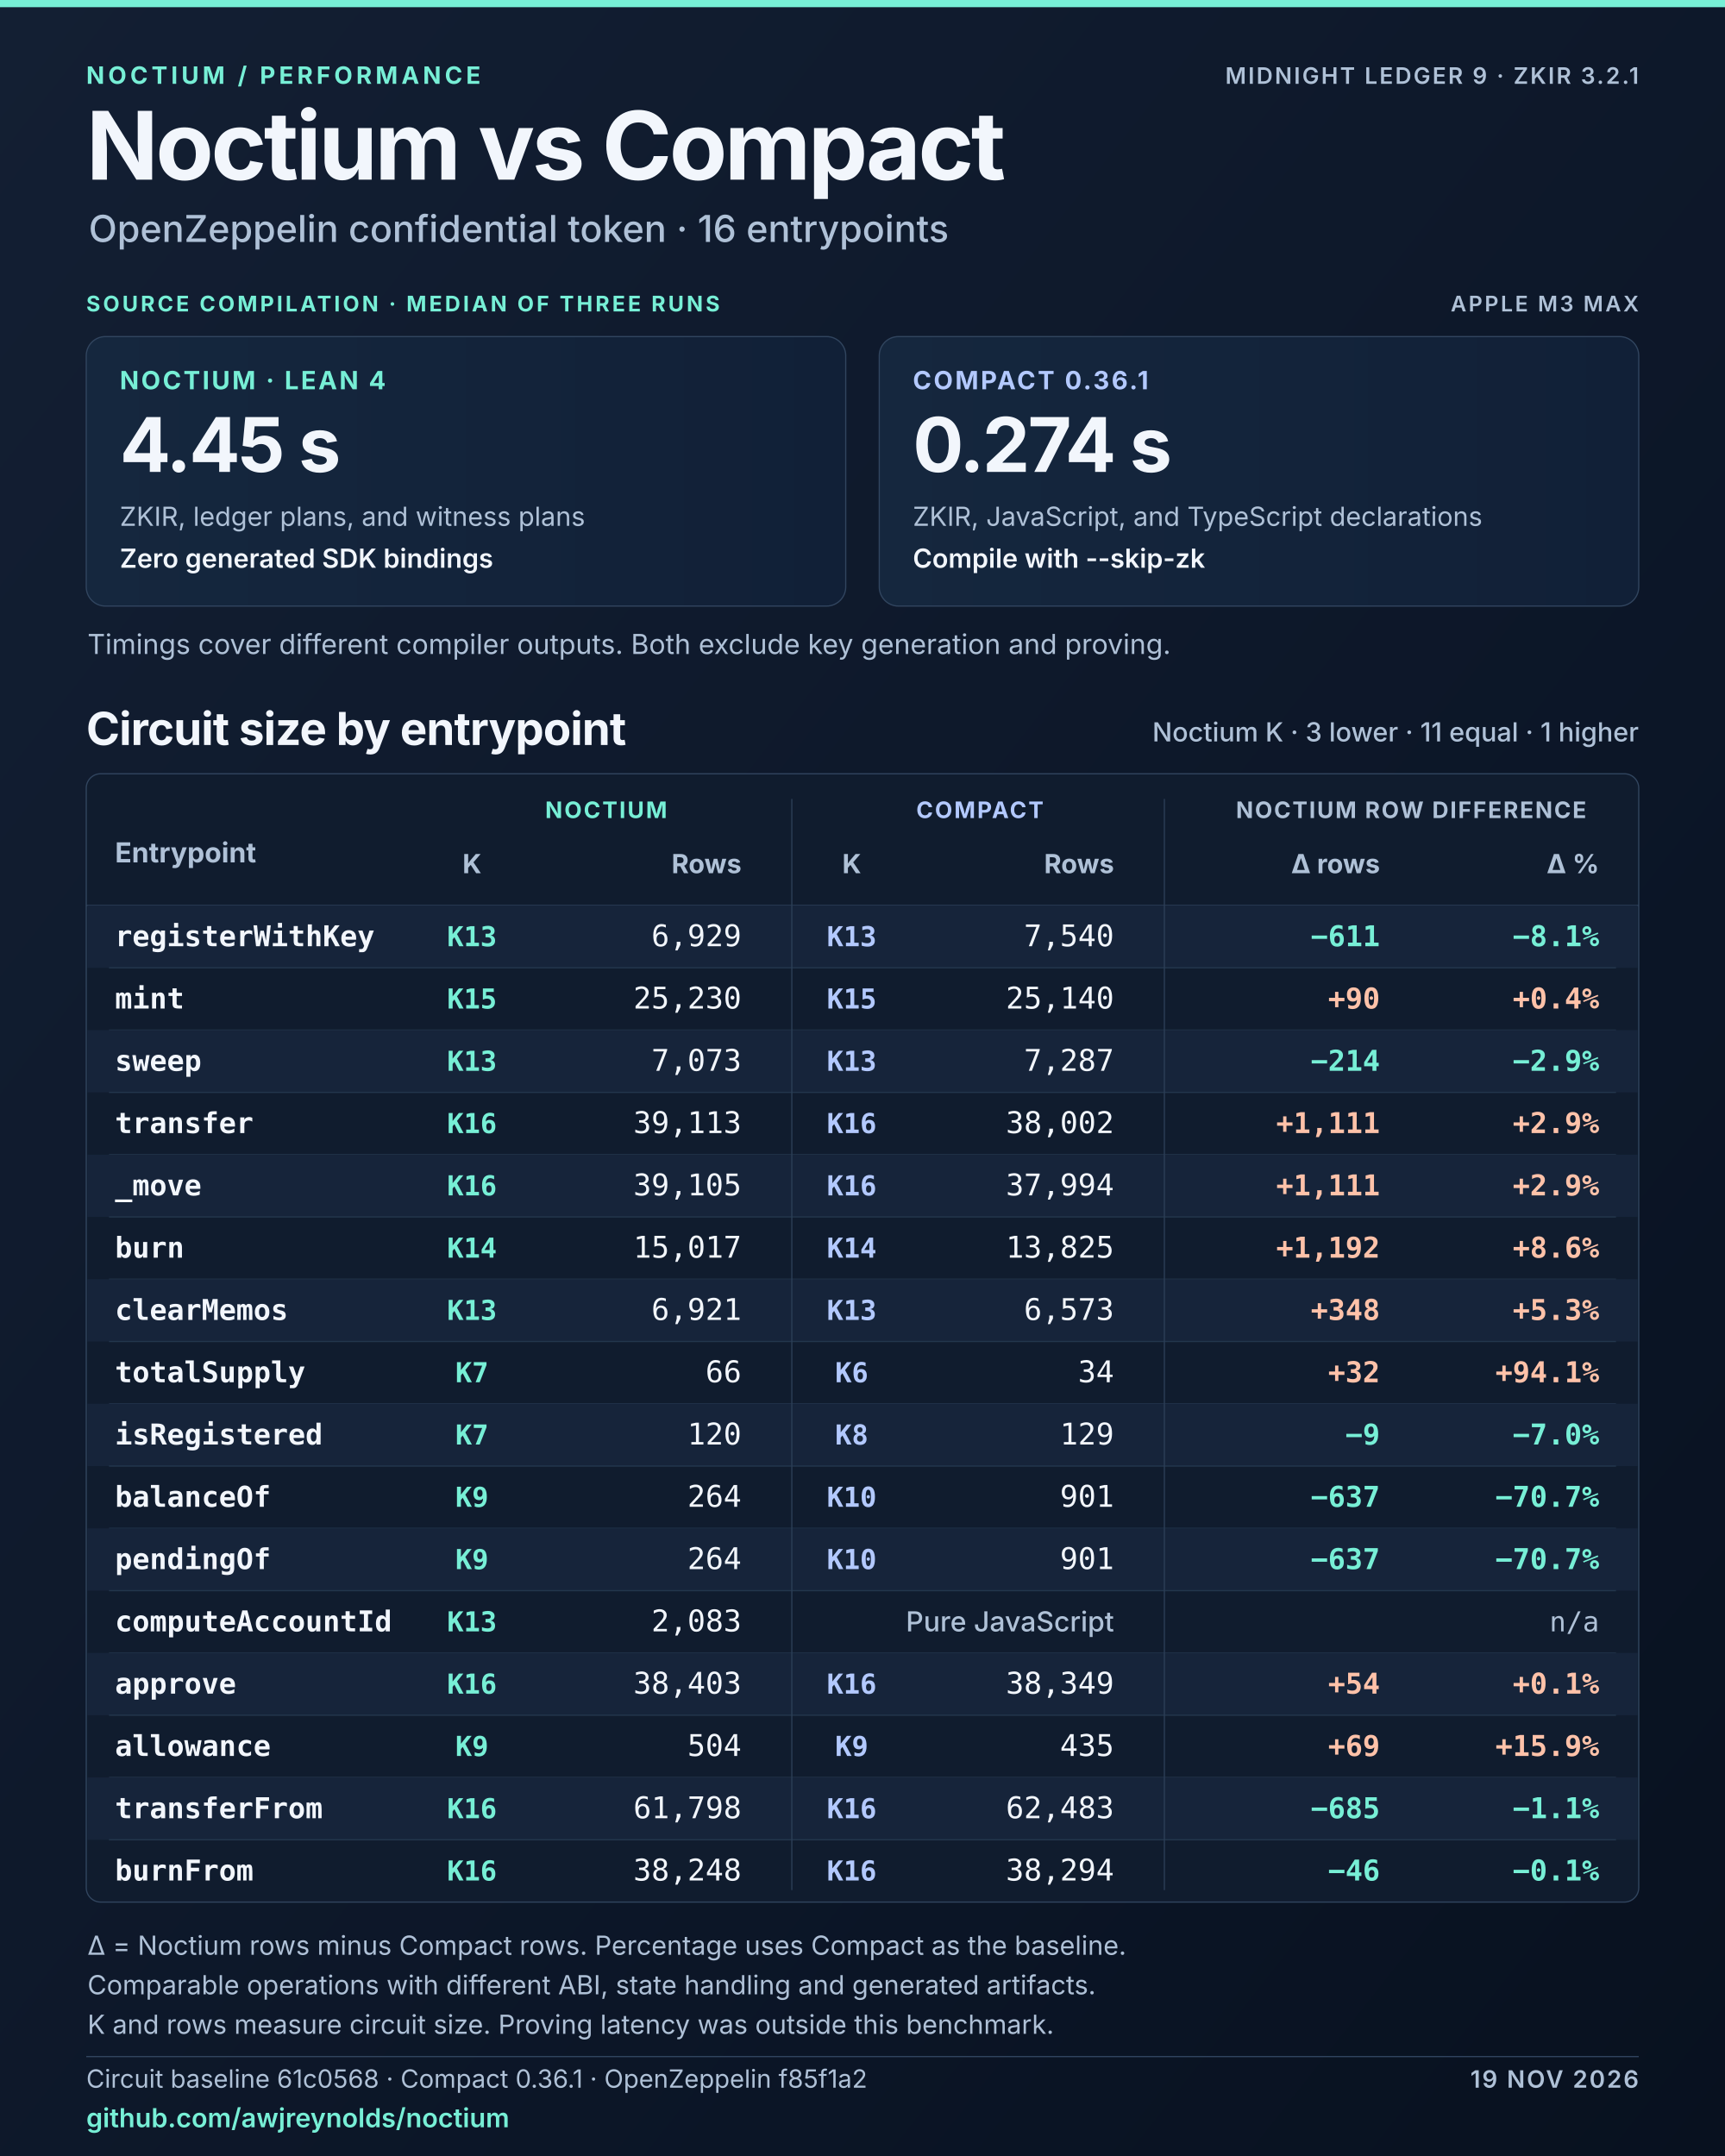
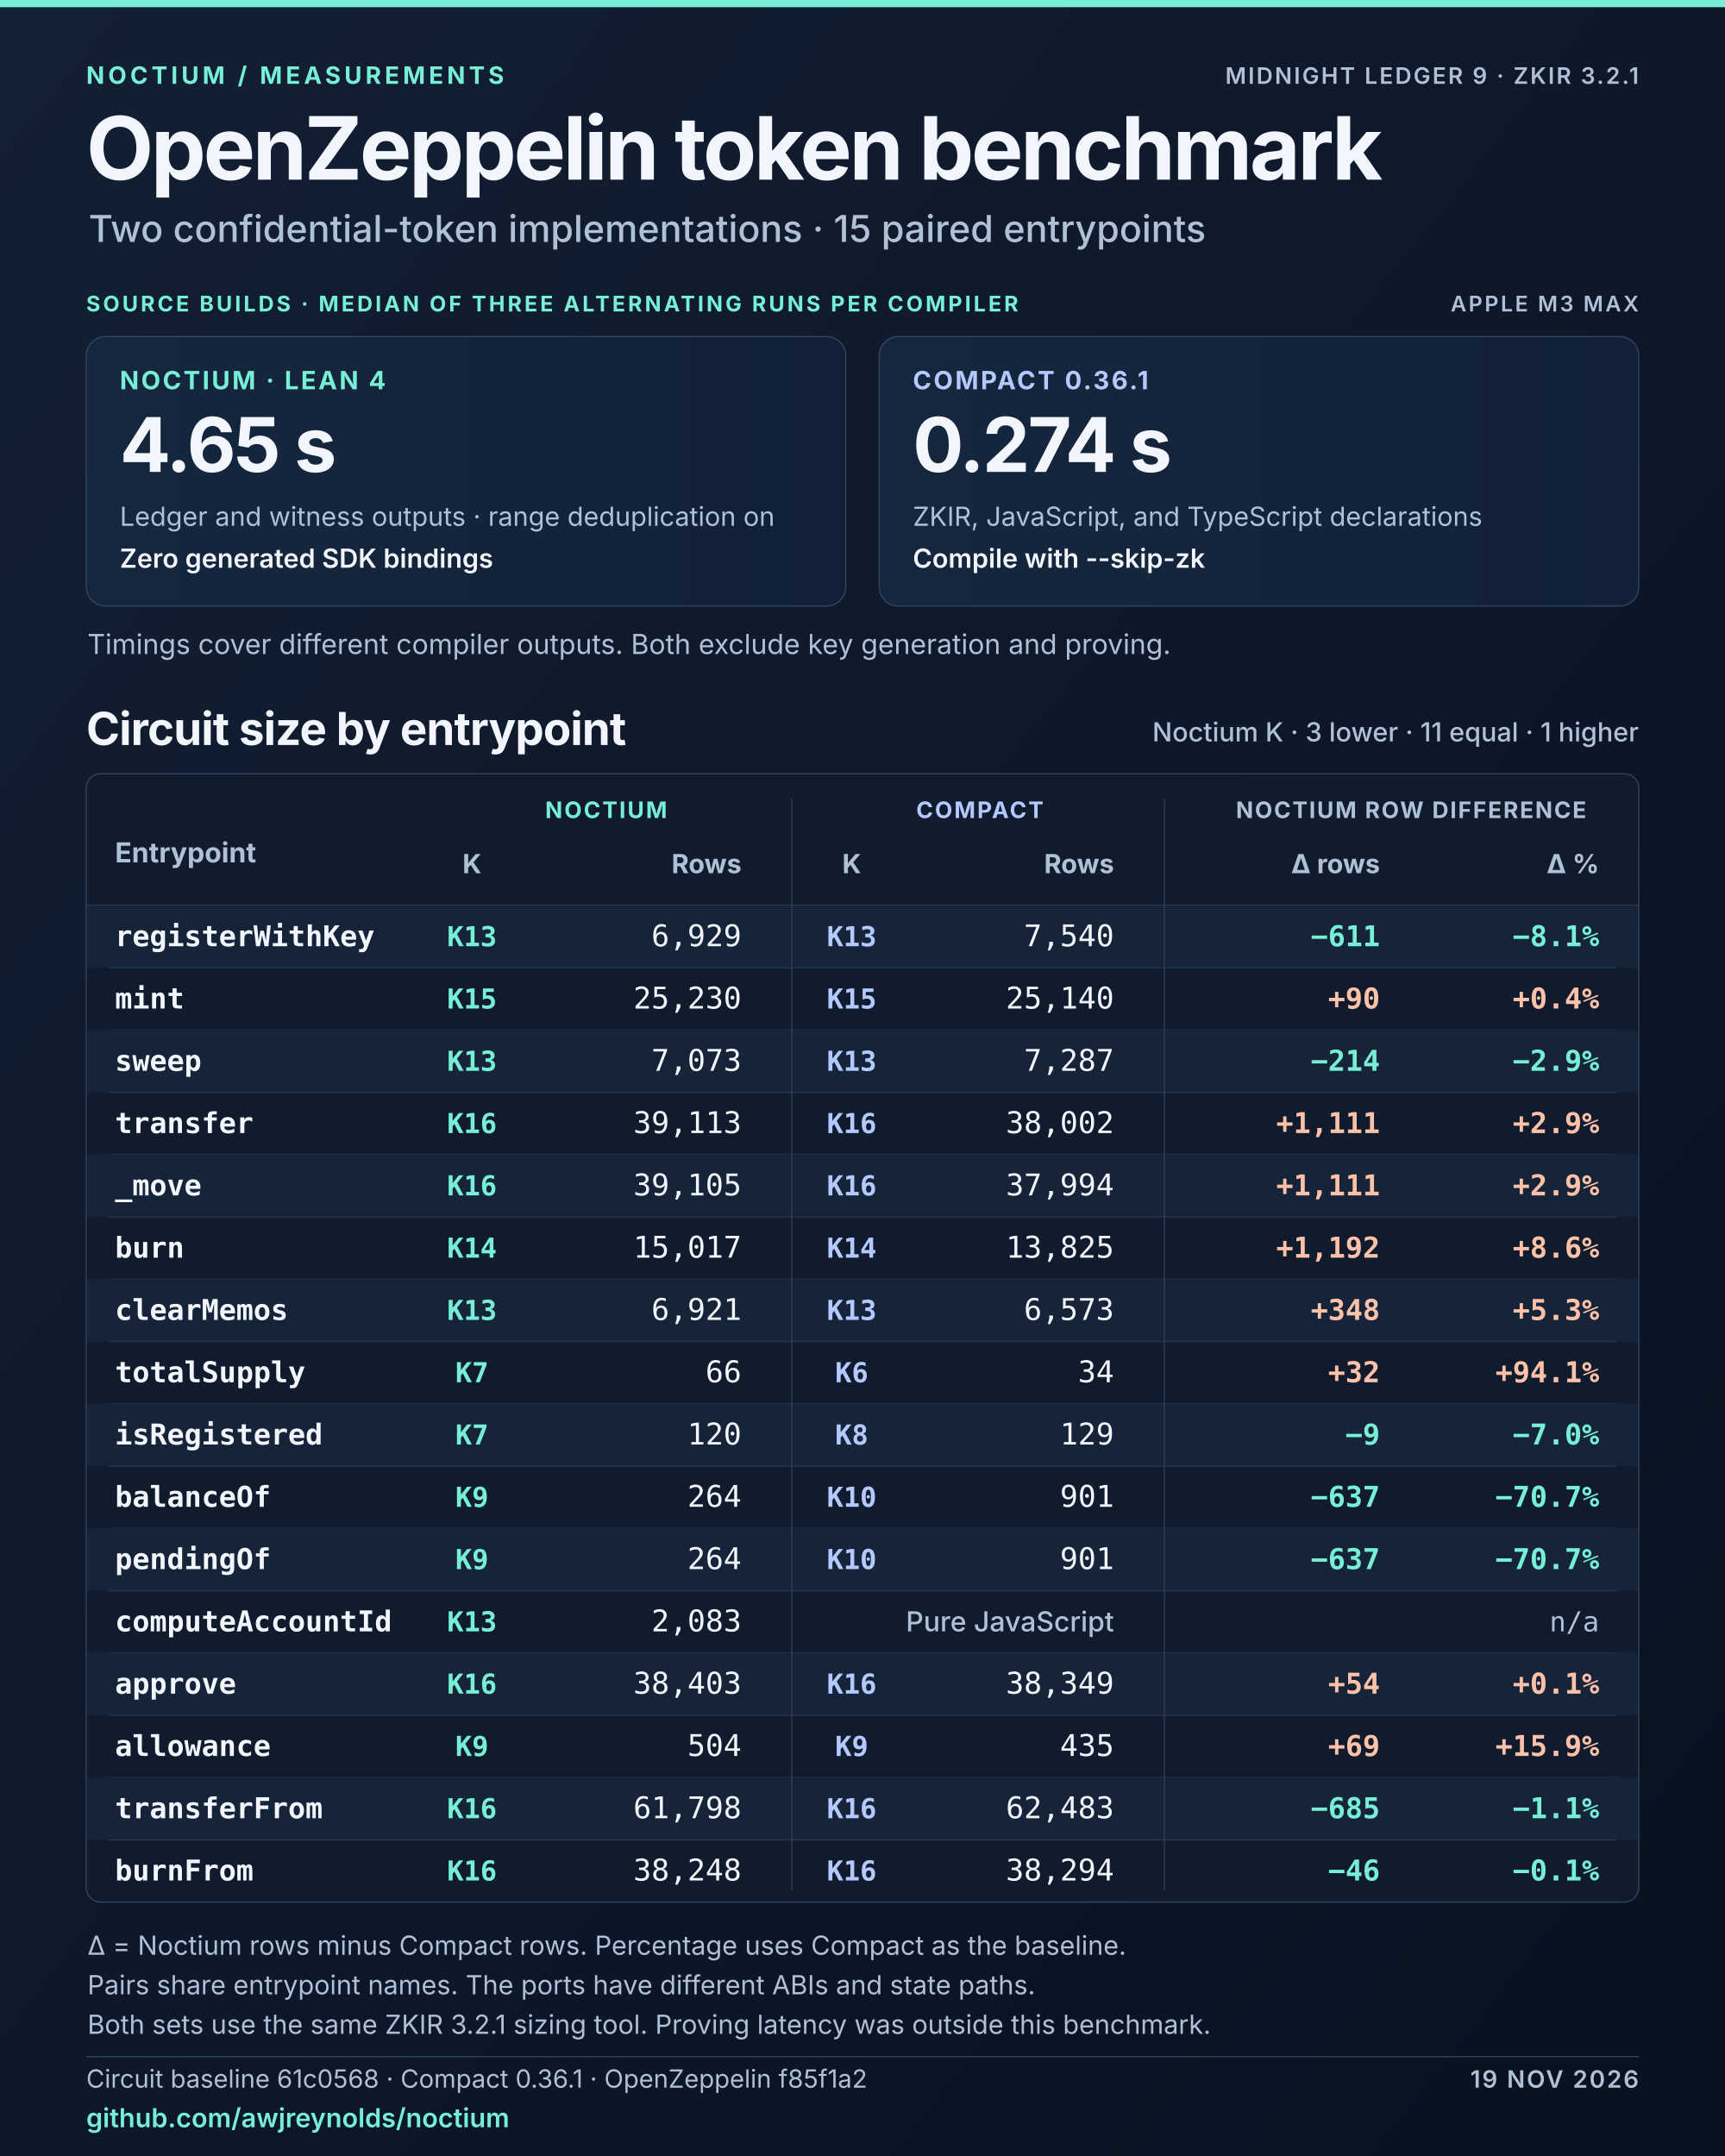
<svg xmlns="http://www.w3.org/2000/svg" width="1440" height="1800" viewBox="0 0 1440 1800" role="img" aria-labelledby="title desc">
  <defs>
    <linearGradient id="background" x2="1" y2="1">
      <stop stop-color="#131f33" />
      <stop offset="0.72" stop-color="#0b1526" />
      <stop offset="1" stop-color="#08111f" />
    </linearGradient>
    <linearGradient id="surface">
      <stop stop-color="#15273e" />
      <stop offset="1" stop-color="#112037" />
    </linearGradient>
  </defs>
  <rect width="1440" height="1800" fill="url(#background)" />
  <path d="M0 3H1440" stroke="#77efd6" stroke-width="6" />
  <g font-family="Inter, Arial, Helvetica, sans-serif">
-     <text x="72" y="70" font-size="20" fill="#77efd6" font-weight="700" text-anchor="start" letter-spacing="3.0">NOCTIUM  /  PERFORMANCE</text>
+     <text x="72" y="70" font-size="20" fill="#77efd6" font-weight="700" text-anchor="start" letter-spacing="3.0">NOCTIUM  /  MEASUREMENTS</text>
    <text x="1368" y="70" font-size="19" fill="#afc1d7" font-weight="600" text-anchor="end" letter-spacing="1.6">MIDNIGHT LEDGER 9  ·  ZKIR 3.2.1</text>
-     <text x="72" y="150" font-size="79" fill="#f2f6fc" font-weight="700" text-anchor="start" letter-spacing="-2.3">Noctium vs Compact</text>
-     <text x="74" y="202" font-size="31" fill="#afc1d7" font-weight="500" text-anchor="start" letter-spacing="0">OpenZeppelin confidential token  ·  16 entrypoints</text>
-     <text x="72" y="260" font-size="18" fill="#77efd6" font-weight="700" text-anchor="start" letter-spacing="2.2">SOURCE COMPILATION  ·  MEDIAN OF THREE RUNS</text>
+     <text x="72" y="150" font-size="73" fill="#f2f6fc" font-weight="700" text-anchor="start" letter-spacing="-2.3">OpenZeppelin token benchmark</text>
+     <text x="74" y="202" font-size="31" fill="#afc1d7" font-weight="500" text-anchor="start" letter-spacing="0">Two confidential-token implementations  ·  15 paired entrypoints</text>
+     <text x="72" y="260" font-size="18" fill="#77efd6" font-weight="700" text-anchor="start" letter-spacing="2.2">SOURCE BUILDS  ·  MEDIAN OF THREE ALTERNATING RUNS PER COMPILER</text>
    <text x="1368" y="260" font-size="18" fill="#afc1d7" font-weight="600" text-anchor="end" letter-spacing="1.8">APPLE M3 MAX</text>
    <rect x="72" y="281" width="634" height="225" rx="16" fill="url(#surface)" stroke="#31455f" />
    <rect x="734" y="281" width="634" height="225" rx="16" fill="url(#surface)" stroke="#31455f" />
    <text x="100" y="325" font-size="21" fill="#77efd6" font-weight="700" text-anchor="start" letter-spacing="1.8">NOCTIUM · LEAN 4</text>
    <text x="762" y="325" font-size="21" fill="#b3c9ff" font-weight="700" text-anchor="start" letter-spacing="1.8">COMPACT 0.36.1</text>
-     <text x="100" y="394" font-size="63" fill="#f2f6fc" font-weight="700" text-anchor="start" letter-spacing="-1.8">4.45 s</text>
+     <text x="100" y="394" font-size="63" fill="#f2f6fc" font-weight="700" text-anchor="start" letter-spacing="-1.8">4.65 s</text>
    <text x="762" y="394" font-size="63" fill="#f2f6fc" font-weight="700" text-anchor="start" letter-spacing="-1.8">0.274 s</text>
-     <text x="100" y="439" font-size="22" fill="#afc1d7" font-weight="400" text-anchor="start" letter-spacing="0">ZKIR, ledger plans, and witness plans</text>
+     <text x="100" y="439" font-size="22" fill="#afc1d7" font-weight="400" text-anchor="start" letter-spacing="0">Ledger and witness outputs · range deduplication on</text>
    <text x="762" y="439" font-size="22" fill="#afc1d7" font-weight="400" text-anchor="start" letter-spacing="0">ZKIR, JavaScript, and TypeScript declarations</text>
    <text x="100" y="474" font-size="22" fill="#f2f6fc" font-weight="600" text-anchor="start" letter-spacing="0">Zero generated SDK bindings</text>
    <text x="762" y="474" font-size="22" fill="#f2f6fc" font-weight="600" text-anchor="start" letter-spacing="0">Compile with --skip-zk</text>
    <text x="73" y="546" font-size="23" fill="#afc1d7" font-weight="400" text-anchor="start" letter-spacing="0">Timings cover different compiler outputs. Both exclude key generation and proving.</text>
    <text x="72" y="622" font-size="38" fill="#f2f6fc" font-weight="700" text-anchor="start" letter-spacing="-0.6">Circuit size by entrypoint</text>
    <text x="1368" y="619" font-size="22" fill="#afc1d7" font-weight="500" text-anchor="end" letter-spacing="0">Noctium K  ·  3 lower  ·  11 equal  ·  1 higher</text>
    <rect x="72" y="646" width="1296" height="942" rx="12" fill="#101c2e" stroke="#31455f" />
    <text x="96" y="720" font-size="23" fill="#afc1d7" font-weight="700" text-anchor="start" letter-spacing="0">Entrypoint</text>
    <text x="506" y="683" font-size="19" fill="#77efd6" font-weight="700" text-anchor="middle" letter-spacing="1.5">NOCTIUM</text>
    <text x="818" y="683" font-size="19" fill="#b3c9ff" font-weight="700" text-anchor="middle" letter-spacing="1.5">COMPACT</text>
    <text x="1178" y="683" font-size="19" fill="#afc1d7" font-weight="700" text-anchor="middle" letter-spacing="1.3">NOCTIUM ROW DIFFERENCE</text>
    <text x="394" y="729" font-size="22" fill="#afc1d7" font-weight="700" text-anchor="middle" letter-spacing="0">K</text>
    <text x="619" y="729" font-size="22" fill="#afc1d7" font-weight="700" text-anchor="end" letter-spacing="0">Rows</text>
    <text x="711" y="729" font-size="22" fill="#afc1d7" font-weight="700" text-anchor="middle" letter-spacing="0">K</text>
    <text x="930" y="729" font-size="22" fill="#afc1d7" font-weight="700" text-anchor="end" letter-spacing="0">Rows</text>
    <text x="1152" y="729" font-size="22" fill="#afc1d7" font-weight="700" text-anchor="end" letter-spacing="0">Δ rows</text>
    <text x="1335" y="729" font-size="22" fill="#afc1d7" font-weight="700" text-anchor="end" letter-spacing="0">Δ %</text>
    <path d="M72 756L1368 756" stroke="#31455f" stroke-width="1" />
    <rect x="73" y="756" width="1294" height="52" rx="0" fill="#16243a" />
    <path d="M91 808L1349 808" stroke="#23364d" stroke-width="1" />
    <text x="96" y="790" font-size="24" fill="#f2f6fc" font-weight="600" text-anchor="start" letter-spacing="0" font-family="SF Mono, Menlo, Consolas, monospace">registerWithKey</text>
    <text x="394" y="790" font-size="23" fill="#77efd6" font-weight="600" text-anchor="middle" letter-spacing="0" font-family="SF Mono, Menlo, Consolas, monospace">K13</text>
    <text x="619" y="790" font-size="25" fill="#f2f6fc" font-weight="500" text-anchor="end" letter-spacing="0" font-family="SF Mono, Menlo, Consolas, monospace">6,929</text>
    <text x="711" y="790" font-size="23" fill="#b3c9ff" font-weight="600" text-anchor="middle" letter-spacing="0" font-family="SF Mono, Menlo, Consolas, monospace">K13</text>
    <text x="930" y="790" font-size="25" fill="#f2f6fc" font-weight="500" text-anchor="end" letter-spacing="0" font-family="SF Mono, Menlo, Consolas, monospace">7,540</text>
    <text x="1152" y="790" font-size="24" fill="#77efd6" font-weight="600" text-anchor="end" letter-spacing="0" font-family="SF Mono, Menlo, Consolas, monospace">−611</text>
    <text x="1335" y="790" font-size="24" fill="#77efd6" font-weight="600" text-anchor="end" letter-spacing="0" font-family="SF Mono, Menlo, Consolas, monospace">−8.1%</text>
    <path d="M91 860L1349 860" stroke="#23364d" stroke-width="1" />
    <text x="96" y="842" font-size="24" fill="#f2f6fc" font-weight="600" text-anchor="start" letter-spacing="0" font-family="SF Mono, Menlo, Consolas, monospace">mint</text>
    <text x="394" y="842" font-size="23" fill="#77efd6" font-weight="600" text-anchor="middle" letter-spacing="0" font-family="SF Mono, Menlo, Consolas, monospace">K15</text>
    <text x="619" y="842" font-size="25" fill="#f2f6fc" font-weight="500" text-anchor="end" letter-spacing="0" font-family="SF Mono, Menlo, Consolas, monospace">25,230</text>
    <text x="711" y="842" font-size="23" fill="#b3c9ff" font-weight="600" text-anchor="middle" letter-spacing="0" font-family="SF Mono, Menlo, Consolas, monospace">K15</text>
    <text x="930" y="842" font-size="25" fill="#f2f6fc" font-weight="500" text-anchor="end" letter-spacing="0" font-family="SF Mono, Menlo, Consolas, monospace">25,140</text>
    <text x="1152" y="842" font-size="24" fill="#ffc2a9" font-weight="600" text-anchor="end" letter-spacing="0" font-family="SF Mono, Menlo, Consolas, monospace">+90</text>
    <text x="1335" y="842" font-size="24" fill="#ffc2a9" font-weight="600" text-anchor="end" letter-spacing="0" font-family="SF Mono, Menlo, Consolas, monospace">+0.4%</text>
    <rect x="73" y="860" width="1294" height="52" rx="0" fill="#16243a" />
    <path d="M91 912L1349 912" stroke="#23364d" stroke-width="1" />
    <text x="96" y="894" font-size="24" fill="#f2f6fc" font-weight="600" text-anchor="start" letter-spacing="0" font-family="SF Mono, Menlo, Consolas, monospace">sweep</text>
    <text x="394" y="894" font-size="23" fill="#77efd6" font-weight="600" text-anchor="middle" letter-spacing="0" font-family="SF Mono, Menlo, Consolas, monospace">K13</text>
    <text x="619" y="894" font-size="25" fill="#f2f6fc" font-weight="500" text-anchor="end" letter-spacing="0" font-family="SF Mono, Menlo, Consolas, monospace">7,073</text>
    <text x="711" y="894" font-size="23" fill="#b3c9ff" font-weight="600" text-anchor="middle" letter-spacing="0" font-family="SF Mono, Menlo, Consolas, monospace">K13</text>
    <text x="930" y="894" font-size="25" fill="#f2f6fc" font-weight="500" text-anchor="end" letter-spacing="0" font-family="SF Mono, Menlo, Consolas, monospace">7,287</text>
    <text x="1152" y="894" font-size="24" fill="#77efd6" font-weight="600" text-anchor="end" letter-spacing="0" font-family="SF Mono, Menlo, Consolas, monospace">−214</text>
    <text x="1335" y="894" font-size="24" fill="#77efd6" font-weight="600" text-anchor="end" letter-spacing="0" font-family="SF Mono, Menlo, Consolas, monospace">−2.9%</text>
    <path d="M91 964L1349 964" stroke="#23364d" stroke-width="1" />
    <text x="96" y="946" font-size="24" fill="#f2f6fc" font-weight="600" text-anchor="start" letter-spacing="0" font-family="SF Mono, Menlo, Consolas, monospace">transfer</text>
    <text x="394" y="946" font-size="23" fill="#77efd6" font-weight="600" text-anchor="middle" letter-spacing="0" font-family="SF Mono, Menlo, Consolas, monospace">K16</text>
    <text x="619" y="946" font-size="25" fill="#f2f6fc" font-weight="500" text-anchor="end" letter-spacing="0" font-family="SF Mono, Menlo, Consolas, monospace">39,113</text>
    <text x="711" y="946" font-size="23" fill="#b3c9ff" font-weight="600" text-anchor="middle" letter-spacing="0" font-family="SF Mono, Menlo, Consolas, monospace">K16</text>
    <text x="930" y="946" font-size="25" fill="#f2f6fc" font-weight="500" text-anchor="end" letter-spacing="0" font-family="SF Mono, Menlo, Consolas, monospace">38,002</text>
    <text x="1152" y="946" font-size="24" fill="#ffc2a9" font-weight="600" text-anchor="end" letter-spacing="0" font-family="SF Mono, Menlo, Consolas, monospace">+1,111</text>
    <text x="1335" y="946" font-size="24" fill="#ffc2a9" font-weight="600" text-anchor="end" letter-spacing="0" font-family="SF Mono, Menlo, Consolas, monospace">+2.9%</text>
    <rect x="73" y="964" width="1294" height="52" rx="0" fill="#16243a" />
    <path d="M91 1016L1349 1016" stroke="#23364d" stroke-width="1" />
    <text x="96" y="998" font-size="24" fill="#f2f6fc" font-weight="600" text-anchor="start" letter-spacing="0" font-family="SF Mono, Menlo, Consolas, monospace">_move</text>
    <text x="394" y="998" font-size="23" fill="#77efd6" font-weight="600" text-anchor="middle" letter-spacing="0" font-family="SF Mono, Menlo, Consolas, monospace">K16</text>
    <text x="619" y="998" font-size="25" fill="#f2f6fc" font-weight="500" text-anchor="end" letter-spacing="0" font-family="SF Mono, Menlo, Consolas, monospace">39,105</text>
    <text x="711" y="998" font-size="23" fill="#b3c9ff" font-weight="600" text-anchor="middle" letter-spacing="0" font-family="SF Mono, Menlo, Consolas, monospace">K16</text>
    <text x="930" y="998" font-size="25" fill="#f2f6fc" font-weight="500" text-anchor="end" letter-spacing="0" font-family="SF Mono, Menlo, Consolas, monospace">37,994</text>
    <text x="1152" y="998" font-size="24" fill="#ffc2a9" font-weight="600" text-anchor="end" letter-spacing="0" font-family="SF Mono, Menlo, Consolas, monospace">+1,111</text>
    <text x="1335" y="998" font-size="24" fill="#ffc2a9" font-weight="600" text-anchor="end" letter-spacing="0" font-family="SF Mono, Menlo, Consolas, monospace">+2.9%</text>
    <path d="M91 1068L1349 1068" stroke="#23364d" stroke-width="1" />
    <text x="96" y="1050" font-size="24" fill="#f2f6fc" font-weight="600" text-anchor="start" letter-spacing="0" font-family="SF Mono, Menlo, Consolas, monospace">burn</text>
    <text x="394" y="1050" font-size="23" fill="#77efd6" font-weight="600" text-anchor="middle" letter-spacing="0" font-family="SF Mono, Menlo, Consolas, monospace">K14</text>
    <text x="619" y="1050" font-size="25" fill="#f2f6fc" font-weight="500" text-anchor="end" letter-spacing="0" font-family="SF Mono, Menlo, Consolas, monospace">15,017</text>
    <text x="711" y="1050" font-size="23" fill="#b3c9ff" font-weight="600" text-anchor="middle" letter-spacing="0" font-family="SF Mono, Menlo, Consolas, monospace">K14</text>
    <text x="930" y="1050" font-size="25" fill="#f2f6fc" font-weight="500" text-anchor="end" letter-spacing="0" font-family="SF Mono, Menlo, Consolas, monospace">13,825</text>
    <text x="1152" y="1050" font-size="24" fill="#ffc2a9" font-weight="600" text-anchor="end" letter-spacing="0" font-family="SF Mono, Menlo, Consolas, monospace">+1,192</text>
    <text x="1335" y="1050" font-size="24" fill="#ffc2a9" font-weight="600" text-anchor="end" letter-spacing="0" font-family="SF Mono, Menlo, Consolas, monospace">+8.6%</text>
    <rect x="73" y="1068" width="1294" height="52" rx="0" fill="#16243a" />
    <path d="M91 1120L1349 1120" stroke="#23364d" stroke-width="1" />
    <text x="96" y="1102" font-size="24" fill="#f2f6fc" font-weight="600" text-anchor="start" letter-spacing="0" font-family="SF Mono, Menlo, Consolas, monospace">clearMemos</text>
    <text x="394" y="1102" font-size="23" fill="#77efd6" font-weight="600" text-anchor="middle" letter-spacing="0" font-family="SF Mono, Menlo, Consolas, monospace">K13</text>
    <text x="619" y="1102" font-size="25" fill="#f2f6fc" font-weight="500" text-anchor="end" letter-spacing="0" font-family="SF Mono, Menlo, Consolas, monospace">6,921</text>
    <text x="711" y="1102" font-size="23" fill="#b3c9ff" font-weight="600" text-anchor="middle" letter-spacing="0" font-family="SF Mono, Menlo, Consolas, monospace">K13</text>
    <text x="930" y="1102" font-size="25" fill="#f2f6fc" font-weight="500" text-anchor="end" letter-spacing="0" font-family="SF Mono, Menlo, Consolas, monospace">6,573</text>
    <text x="1152" y="1102" font-size="24" fill="#ffc2a9" font-weight="600" text-anchor="end" letter-spacing="0" font-family="SF Mono, Menlo, Consolas, monospace">+348</text>
    <text x="1335" y="1102" font-size="24" fill="#ffc2a9" font-weight="600" text-anchor="end" letter-spacing="0" font-family="SF Mono, Menlo, Consolas, monospace">+5.3%</text>
    <path d="M91 1172L1349 1172" stroke="#23364d" stroke-width="1" />
    <text x="96" y="1154" font-size="24" fill="#f2f6fc" font-weight="600" text-anchor="start" letter-spacing="0" font-family="SF Mono, Menlo, Consolas, monospace">totalSupply</text>
    <text x="394" y="1154" font-size="23" fill="#77efd6" font-weight="600" text-anchor="middle" letter-spacing="0" font-family="SF Mono, Menlo, Consolas, monospace">K7</text>
    <text x="619" y="1154" font-size="25" fill="#f2f6fc" font-weight="500" text-anchor="end" letter-spacing="0" font-family="SF Mono, Menlo, Consolas, monospace">66</text>
    <text x="711" y="1154" font-size="23" fill="#b3c9ff" font-weight="600" text-anchor="middle" letter-spacing="0" font-family="SF Mono, Menlo, Consolas, monospace">K6</text>
    <text x="930" y="1154" font-size="25" fill="#f2f6fc" font-weight="500" text-anchor="end" letter-spacing="0" font-family="SF Mono, Menlo, Consolas, monospace">34</text>
    <text x="1152" y="1154" font-size="24" fill="#ffc2a9" font-weight="600" text-anchor="end" letter-spacing="0" font-family="SF Mono, Menlo, Consolas, monospace">+32</text>
    <text x="1335" y="1154" font-size="24" fill="#ffc2a9" font-weight="600" text-anchor="end" letter-spacing="0" font-family="SF Mono, Menlo, Consolas, monospace">+94.1%</text>
    <rect x="73" y="1172" width="1294" height="52" rx="0" fill="#16243a" />
    <path d="M91 1224L1349 1224" stroke="#23364d" stroke-width="1" />
    <text x="96" y="1206" font-size="24" fill="#f2f6fc" font-weight="600" text-anchor="start" letter-spacing="0" font-family="SF Mono, Menlo, Consolas, monospace">isRegistered</text>
    <text x="394" y="1206" font-size="23" fill="#77efd6" font-weight="600" text-anchor="middle" letter-spacing="0" font-family="SF Mono, Menlo, Consolas, monospace">K7</text>
    <text x="619" y="1206" font-size="25" fill="#f2f6fc" font-weight="500" text-anchor="end" letter-spacing="0" font-family="SF Mono, Menlo, Consolas, monospace">120</text>
    <text x="711" y="1206" font-size="23" fill="#b3c9ff" font-weight="600" text-anchor="middle" letter-spacing="0" font-family="SF Mono, Menlo, Consolas, monospace">K8</text>
    <text x="930" y="1206" font-size="25" fill="#f2f6fc" font-weight="500" text-anchor="end" letter-spacing="0" font-family="SF Mono, Menlo, Consolas, monospace">129</text>
    <text x="1152" y="1206" font-size="24" fill="#77efd6" font-weight="600" text-anchor="end" letter-spacing="0" font-family="SF Mono, Menlo, Consolas, monospace">−9</text>
    <text x="1335" y="1206" font-size="24" fill="#77efd6" font-weight="600" text-anchor="end" letter-spacing="0" font-family="SF Mono, Menlo, Consolas, monospace">−7.0%</text>
    <path d="M91 1276L1349 1276" stroke="#23364d" stroke-width="1" />
    <text x="96" y="1258" font-size="24" fill="#f2f6fc" font-weight="600" text-anchor="start" letter-spacing="0" font-family="SF Mono, Menlo, Consolas, monospace">balanceOf</text>
    <text x="394" y="1258" font-size="23" fill="#77efd6" font-weight="600" text-anchor="middle" letter-spacing="0" font-family="SF Mono, Menlo, Consolas, monospace">K9</text>
    <text x="619" y="1258" font-size="25" fill="#f2f6fc" font-weight="500" text-anchor="end" letter-spacing="0" font-family="SF Mono, Menlo, Consolas, monospace">264</text>
    <text x="711" y="1258" font-size="23" fill="#b3c9ff" font-weight="600" text-anchor="middle" letter-spacing="0" font-family="SF Mono, Menlo, Consolas, monospace">K10</text>
    <text x="930" y="1258" font-size="25" fill="#f2f6fc" font-weight="500" text-anchor="end" letter-spacing="0" font-family="SF Mono, Menlo, Consolas, monospace">901</text>
    <text x="1152" y="1258" font-size="24" fill="#77efd6" font-weight="600" text-anchor="end" letter-spacing="0" font-family="SF Mono, Menlo, Consolas, monospace">−637</text>
    <text x="1335" y="1258" font-size="24" fill="#77efd6" font-weight="600" text-anchor="end" letter-spacing="0" font-family="SF Mono, Menlo, Consolas, monospace">−70.7%</text>
    <rect x="73" y="1276" width="1294" height="52" rx="0" fill="#16243a" />
    <path d="M91 1328L1349 1328" stroke="#23364d" stroke-width="1" />
    <text x="96" y="1310" font-size="24" fill="#f2f6fc" font-weight="600" text-anchor="start" letter-spacing="0" font-family="SF Mono, Menlo, Consolas, monospace">pendingOf</text>
    <text x="394" y="1310" font-size="23" fill="#77efd6" font-weight="600" text-anchor="middle" letter-spacing="0" font-family="SF Mono, Menlo, Consolas, monospace">K9</text>
    <text x="619" y="1310" font-size="25" fill="#f2f6fc" font-weight="500" text-anchor="end" letter-spacing="0" font-family="SF Mono, Menlo, Consolas, monospace">264</text>
    <text x="711" y="1310" font-size="23" fill="#b3c9ff" font-weight="600" text-anchor="middle" letter-spacing="0" font-family="SF Mono, Menlo, Consolas, monospace">K10</text>
    <text x="930" y="1310" font-size="25" fill="#f2f6fc" font-weight="500" text-anchor="end" letter-spacing="0" font-family="SF Mono, Menlo, Consolas, monospace">901</text>
    <text x="1152" y="1310" font-size="24" fill="#77efd6" font-weight="600" text-anchor="end" letter-spacing="0" font-family="SF Mono, Menlo, Consolas, monospace">−637</text>
    <text x="1335" y="1310" font-size="24" fill="#77efd6" font-weight="600" text-anchor="end" letter-spacing="0" font-family="SF Mono, Menlo, Consolas, monospace">−70.7%</text>
    <path d="M91 1380L1349 1380" stroke="#23364d" stroke-width="1" />
    <text x="96" y="1362" font-size="24" fill="#f2f6fc" font-weight="600" text-anchor="start" letter-spacing="0" font-family="SF Mono, Menlo, Consolas, monospace">computeAccountId</text>
    <text x="394" y="1362" font-size="23" fill="#77efd6" font-weight="600" text-anchor="middle" letter-spacing="0" font-family="SF Mono, Menlo, Consolas, monospace">K13</text>
    <text x="619" y="1362" font-size="25" fill="#f2f6fc" font-weight="500" text-anchor="end" letter-spacing="0" font-family="SF Mono, Menlo, Consolas, monospace">2,083</text>
    <text x="930" y="1362" font-size="23" fill="#afc1d7" font-weight="500" text-anchor="end" letter-spacing="0">Pure JavaScript</text>
    <text x="1335" y="1362" font-size="23" fill="#afc1d7" font-weight="500" text-anchor="end" letter-spacing="0" font-family="SF Mono, Menlo, Consolas, monospace">n/a</text>
    <rect x="73" y="1380" width="1294" height="52" rx="0" fill="#16243a" />
    <path d="M91 1432L1349 1432" stroke="#23364d" stroke-width="1" />
    <text x="96" y="1414" font-size="24" fill="#f2f6fc" font-weight="600" text-anchor="start" letter-spacing="0" font-family="SF Mono, Menlo, Consolas, monospace">approve</text>
    <text x="394" y="1414" font-size="23" fill="#77efd6" font-weight="600" text-anchor="middle" letter-spacing="0" font-family="SF Mono, Menlo, Consolas, monospace">K16</text>
    <text x="619" y="1414" font-size="25" fill="#f2f6fc" font-weight="500" text-anchor="end" letter-spacing="0" font-family="SF Mono, Menlo, Consolas, monospace">38,403</text>
    <text x="711" y="1414" font-size="23" fill="#b3c9ff" font-weight="600" text-anchor="middle" letter-spacing="0" font-family="SF Mono, Menlo, Consolas, monospace">K16</text>
    <text x="930" y="1414" font-size="25" fill="#f2f6fc" font-weight="500" text-anchor="end" letter-spacing="0" font-family="SF Mono, Menlo, Consolas, monospace">38,349</text>
    <text x="1152" y="1414" font-size="24" fill="#ffc2a9" font-weight="600" text-anchor="end" letter-spacing="0" font-family="SF Mono, Menlo, Consolas, monospace">+54</text>
    <text x="1335" y="1414" font-size="24" fill="#ffc2a9" font-weight="600" text-anchor="end" letter-spacing="0" font-family="SF Mono, Menlo, Consolas, monospace">+0.1%</text>
    <path d="M91 1484L1349 1484" stroke="#23364d" stroke-width="1" />
    <text x="96" y="1466" font-size="24" fill="#f2f6fc" font-weight="600" text-anchor="start" letter-spacing="0" font-family="SF Mono, Menlo, Consolas, monospace">allowance</text>
    <text x="394" y="1466" font-size="23" fill="#77efd6" font-weight="600" text-anchor="middle" letter-spacing="0" font-family="SF Mono, Menlo, Consolas, monospace">K9</text>
    <text x="619" y="1466" font-size="25" fill="#f2f6fc" font-weight="500" text-anchor="end" letter-spacing="0" font-family="SF Mono, Menlo, Consolas, monospace">504</text>
    <text x="711" y="1466" font-size="23" fill="#b3c9ff" font-weight="600" text-anchor="middle" letter-spacing="0" font-family="SF Mono, Menlo, Consolas, monospace">K9</text>
    <text x="930" y="1466" font-size="25" fill="#f2f6fc" font-weight="500" text-anchor="end" letter-spacing="0" font-family="SF Mono, Menlo, Consolas, monospace">435</text>
    <text x="1152" y="1466" font-size="24" fill="#ffc2a9" font-weight="600" text-anchor="end" letter-spacing="0" font-family="SF Mono, Menlo, Consolas, monospace">+69</text>
    <text x="1335" y="1466" font-size="24" fill="#ffc2a9" font-weight="600" text-anchor="end" letter-spacing="0" font-family="SF Mono, Menlo, Consolas, monospace">+15.9%</text>
    <rect x="73" y="1484" width="1294" height="52" rx="0" fill="#16243a" />
    <path d="M91 1536L1349 1536" stroke="#23364d" stroke-width="1" />
    <text x="96" y="1518" font-size="24" fill="#f2f6fc" font-weight="600" text-anchor="start" letter-spacing="0" font-family="SF Mono, Menlo, Consolas, monospace">transferFrom</text>
    <text x="394" y="1518" font-size="23" fill="#77efd6" font-weight="600" text-anchor="middle" letter-spacing="0" font-family="SF Mono, Menlo, Consolas, monospace">K16</text>
    <text x="619" y="1518" font-size="25" fill="#f2f6fc" font-weight="500" text-anchor="end" letter-spacing="0" font-family="SF Mono, Menlo, Consolas, monospace">61,798</text>
    <text x="711" y="1518" font-size="23" fill="#b3c9ff" font-weight="600" text-anchor="middle" letter-spacing="0" font-family="SF Mono, Menlo, Consolas, monospace">K16</text>
    <text x="930" y="1518" font-size="25" fill="#f2f6fc" font-weight="500" text-anchor="end" letter-spacing="0" font-family="SF Mono, Menlo, Consolas, monospace">62,483</text>
    <text x="1152" y="1518" font-size="24" fill="#77efd6" font-weight="600" text-anchor="end" letter-spacing="0" font-family="SF Mono, Menlo, Consolas, monospace">−685</text>
    <text x="1335" y="1518" font-size="24" fill="#77efd6" font-weight="600" text-anchor="end" letter-spacing="0" font-family="SF Mono, Menlo, Consolas, monospace">−1.1%</text>
    <text x="96" y="1570" font-size="24" fill="#f2f6fc" font-weight="600" text-anchor="start" letter-spacing="0" font-family="SF Mono, Menlo, Consolas, monospace">burnFrom</text>
    <text x="394" y="1570" font-size="23" fill="#77efd6" font-weight="600" text-anchor="middle" letter-spacing="0" font-family="SF Mono, Menlo, Consolas, monospace">K16</text>
    <text x="619" y="1570" font-size="25" fill="#f2f6fc" font-weight="500" text-anchor="end" letter-spacing="0" font-family="SF Mono, Menlo, Consolas, monospace">38,248</text>
    <text x="711" y="1570" font-size="23" fill="#b3c9ff" font-weight="600" text-anchor="middle" letter-spacing="0" font-family="SF Mono, Menlo, Consolas, monospace">K16</text>
    <text x="930" y="1570" font-size="25" fill="#f2f6fc" font-weight="500" text-anchor="end" letter-spacing="0" font-family="SF Mono, Menlo, Consolas, monospace">38,294</text>
    <text x="1152" y="1570" font-size="24" fill="#77efd6" font-weight="600" text-anchor="end" letter-spacing="0" font-family="SF Mono, Menlo, Consolas, monospace">−46</text>
    <text x="1335" y="1570" font-size="24" fill="#77efd6" font-weight="600" text-anchor="end" letter-spacing="0" font-family="SF Mono, Menlo, Consolas, monospace">−0.1%</text>
    <path d="M661 667L661 1578" stroke="#2b3e56" stroke-width="1" />
    <path d="M972 667L972 1578" stroke="#2b3e56" stroke-width="1" />
    <text x="73" y="1632" font-size="22" fill="#afc1d7" font-weight="400" text-anchor="start" letter-spacing="0">Δ = Noctium rows minus Compact rows. Percentage uses Compact as the baseline.</text>
-     <text x="73" y="1665" font-size="22" fill="#afc1d7" font-weight="400" text-anchor="start" letter-spacing="0">Comparable operations with different ABI, state handling and generated artifacts.</text>
-     <text x="73" y="1698" font-size="22" fill="#afc1d7" font-weight="400" text-anchor="start" letter-spacing="0">K and rows measure circuit size. Proving latency was outside this benchmark.</text>
+     <text x="73" y="1665" font-size="22" fill="#afc1d7" font-weight="400" text-anchor="start" letter-spacing="0">Pairs share entrypoint names. The ports have different ABIs and state paths.</text>
+     <text x="73" y="1698" font-size="22" fill="#afc1d7" font-weight="400" text-anchor="start" letter-spacing="0">Both sets use the same ZKIR 3.2.1 sizing tool. Proving latency was outside this benchmark.</text>
    <path d="M72 1717L1368 1717" stroke="#31455f" stroke-width="1" />
    <text x="72" y="1743" font-size="21" fill="#afc1d7" font-weight="400" text-anchor="start" letter-spacing="0">Circuit baseline 61c0568 · Compact 0.36.1 · OpenZeppelin f85f1a2</text>
    <text x="1368" y="1743" font-size="20" fill="#afc1d7" font-weight="600" text-anchor="end" letter-spacing="1.4">19 NOV 2026</text>
    <text x="72" y="1776" font-size="22" fill="#77efd6" font-weight="600" text-anchor="start" letter-spacing="0">github.com/awjreynolds/noctium</text>
  </g>
</svg>
